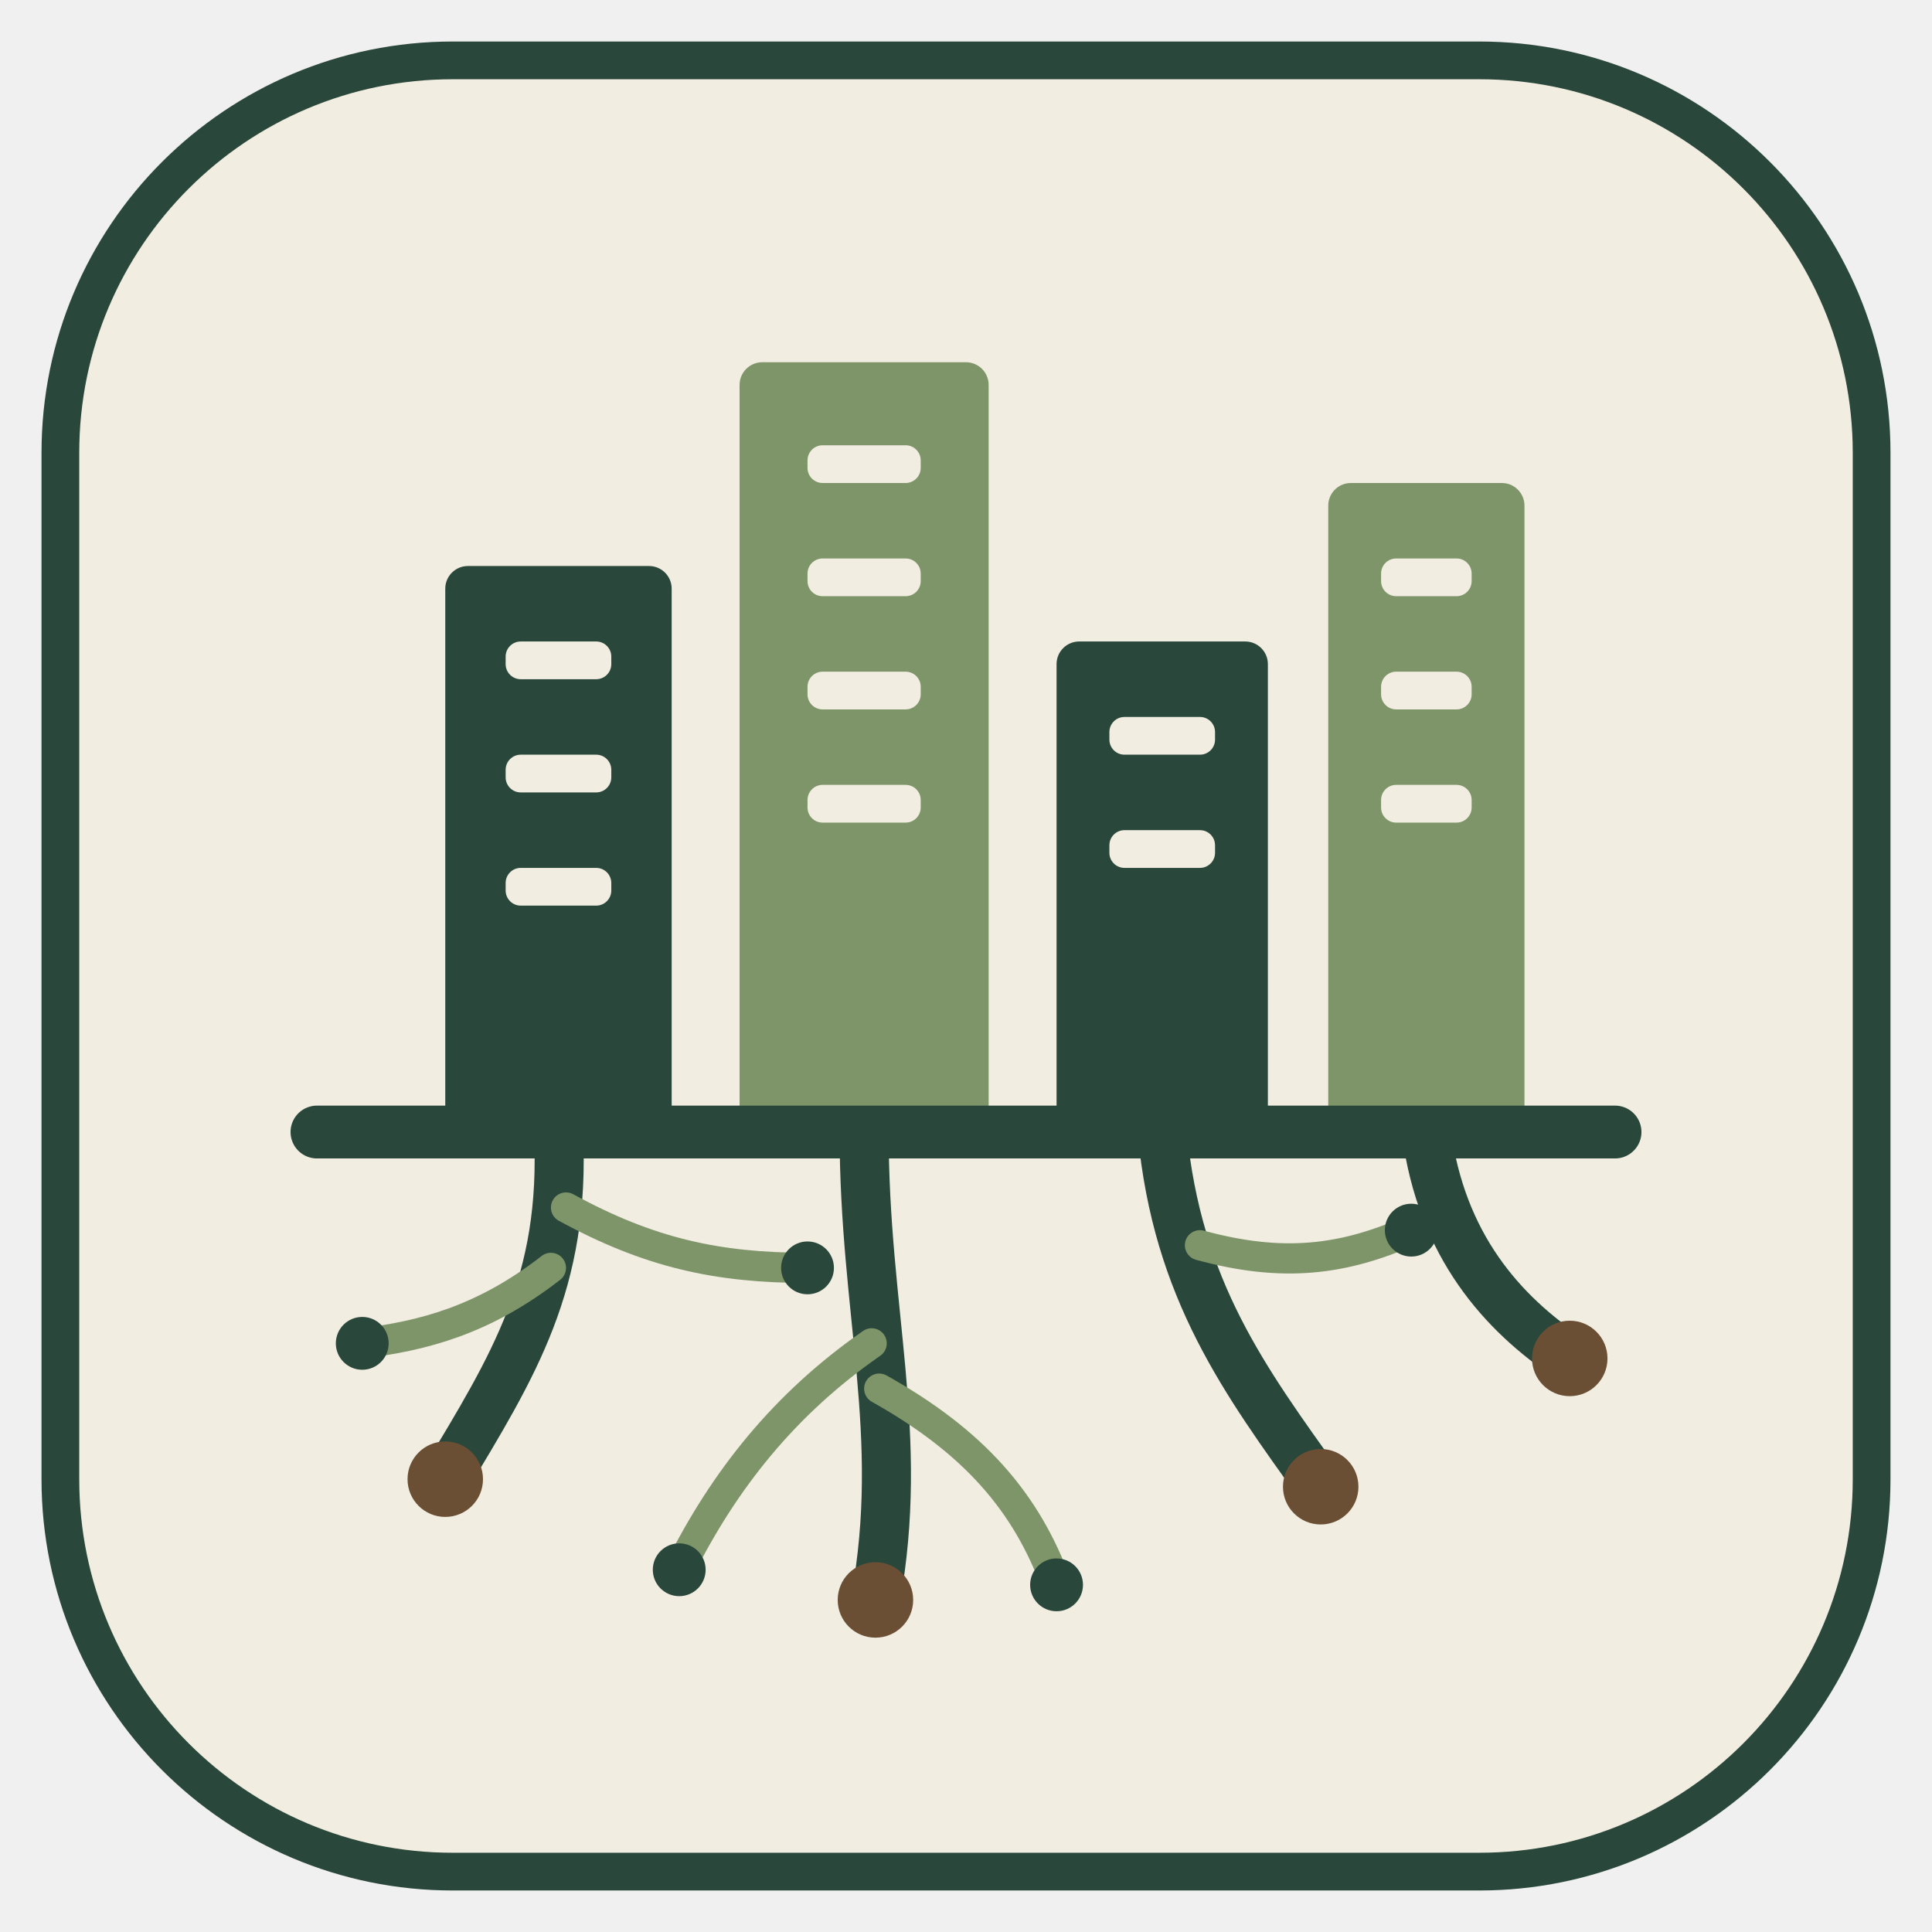
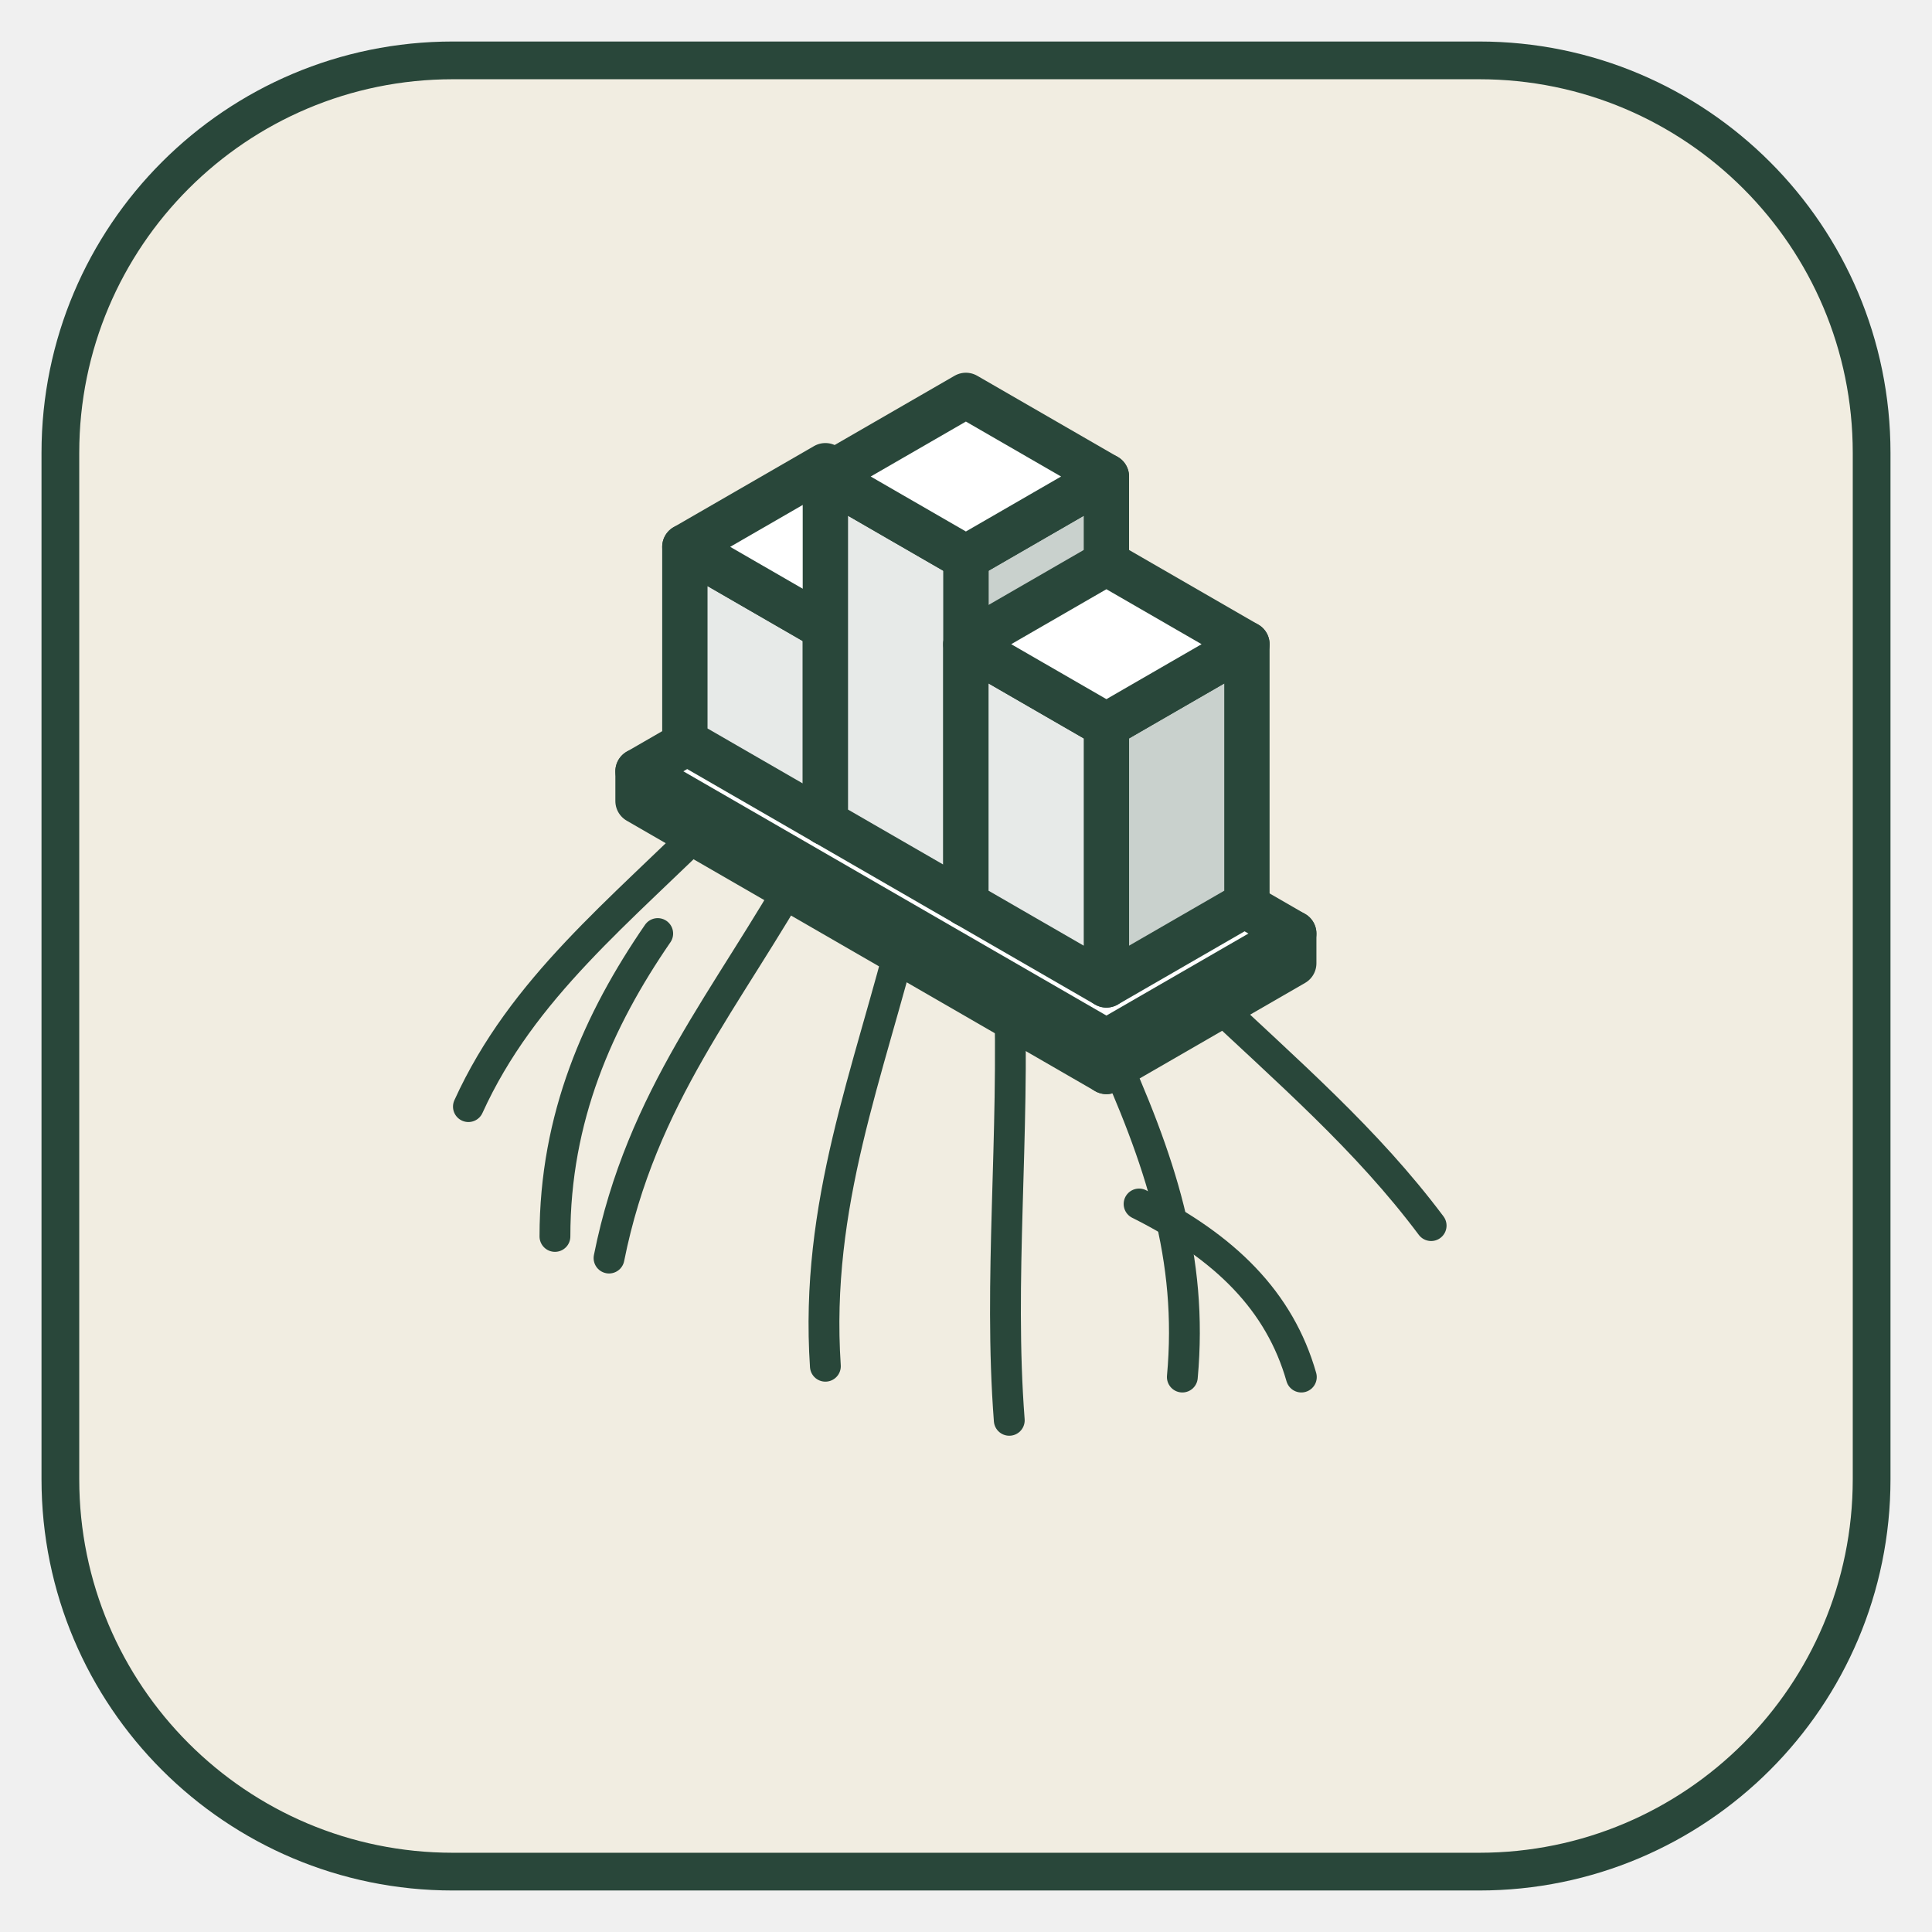
- <svg xmlns="http://www.w3.org/2000/svg" viewBox="0 0 512 512">
+ <svg xmlns="http://www.w3.org/2000/svg" width="512" height="512" viewBox="0 0 512 512">
  <rect x="16" y="16" width="480" height="480" rx="104" fill="#F1EDE1" />
  <rect x="16" y="16" width="480" height="480" rx="104" fill="none" stroke="#29473A" stroke-width="10" />
-   <g>
-     <rect x="118" y="150" width="60" height="150" rx="6" fill="#29473A" />
-     <rect x="196" y="96" width="66" height="204" rx="6" fill="#7E9469" />
-     <rect x="280" y="170" width="56" height="130" rx="6" fill="#29473A" />
-     <rect x="352" y="128" width="52" height="172" rx="6" fill="#7E9469" />
-     <g fill="#F1EDE1">
-       <rect x="134" y="170" width="28" height="10" rx="4" />
-       <rect x="134" y="200" width="28" height="10" rx="4" />
-       <rect x="134" y="230" width="28" height="10" rx="4" />
-       <rect x="214" y="118" width="30" height="10" rx="4" />
-       <rect x="214" y="148" width="30" height="10" rx="4" />
-       <rect x="214" y="178" width="30" height="10" rx="4" />
-       <rect x="214" y="208" width="30" height="10" rx="4" />
-       <rect x="294" y="190" width="28" height="10" rx="4" />
-       <rect x="294" y="220" width="28" height="10" rx="4" />
-       <rect x="366" y="148" width="24" height="10" rx="4" />
-       <rect x="366" y="178" width="24" height="10" rx="4" />
-       <rect x="366" y="208" width="24" height="10" rx="4" />
-     </g>
-   </g>
-   <line x1="84" y1="300" x2="428" y2="300" stroke="#29473A" stroke-width="14" stroke-linecap="round" />
-   <g fill="none" stroke="#29473A" stroke-linecap="round">
-     <path stroke-width="13" d="M148 300 C 150 340, 136 362, 118 392" />
-     <path stroke-width="13" d="M229 300 C 229 348, 240 380, 232 424" />
-     <path stroke-width="13" d="M308 300 C 312 342, 330 366, 350 394" />
-     <path stroke-width="13" d="M378 300 C 382 330, 398 348, 416 360" />
-   </g>
-   <g fill="none" stroke="#7E9469" stroke-linecap="round">
-     <path stroke-width="8" d="M146 336 C 128 350, 112 354, 96 356" />
-     <path stroke-width="8" d="M231 356 C 208 372, 192 392, 180 416" />
-     <path stroke-width="8" d="M233 368 C 258 382, 272 398, 280 420" />
-     <path stroke-width="8" d="M318 330 C 340 336, 356 334, 374 326" />
-     <path stroke-width="8" d="M150 320 C 172 332, 190 336, 214 336" />
-   </g>
-   <g fill="#6B4F35">
-     <circle cx="118" cy="392" r="10" />
-     <circle cx="232" cy="424" r="10" />
-     <circle cx="350" cy="394" r="10" />
-     <circle cx="416" cy="360" r="10" />
-   </g>
-   <g fill="#29473A">
-     <circle cx="96" cy="356" r="7" />
-     <circle cx="180" cy="416" r="7" />
-     <circle cx="280" cy="420" r="7" />
-     <circle cx="374" cy="326" r="7" />
-     <circle cx="214" cy="336" r="7" />
+   <g transform="translate(84 84) scale(14.3333)">
+     <path d="M18.06 11.4 L14.596 13.4 L14.596 13.95 L18.06 11.95 Z" fill="#C9D1CD" stroke="#29473A" stroke-width="0.838" stroke-linecap="round" stroke-linejoin="round" />
+     <path d="M14.596 13.4 L5.936 8.4 L5.936 8.95 L14.596 13.95 Z" fill="#E7EAE8" stroke="#29473A" stroke-width="0.838" stroke-linecap="round" stroke-linejoin="round" />
+     <path d="M9.4 6.4 L18.06 11.4 L14.596 13.4 L5.936 8.4 Z" fill="#FFFFFF" stroke="#29473A" stroke-width="0.838" stroke-linecap="round" stroke-linejoin="round" />
+     <path d="M11.998 4.25 L9.4 5.75 L9.4 9.35 L11.998 7.85 Z" fill="#C9D1CD" stroke="#29473A" stroke-width="0.838" stroke-linecap="round" stroke-linejoin="round" />
+     <path d="M9.4 5.75 L6.802 4.25 L6.802 7.85 L9.4 9.35 Z" fill="#E7EAE8" stroke="#29473A" stroke-width="0.838" stroke-linecap="round" stroke-linejoin="round" />
+     <path d="M9.4 2.75 L11.998 4.25 L9.4 5.75 L6.802 4.25 Z" fill="#FFFFFF" stroke="#29473A" stroke-width="0.838" stroke-linecap="round" stroke-linejoin="round" />
+     <path d="M14.596 2.95 L11.998 4.45 L11.998 10.85 L14.596 9.35 Z" fill="#C9D1CD" stroke="#29473A" stroke-width="0.838" stroke-linecap="round" stroke-linejoin="round" />
+     <path d="M11.998 4.45 L9.4 2.95 L9.4 9.35 L11.998 10.85 Z" fill="#E7EAE8" stroke="#29473A" stroke-width="0.838" stroke-linecap="round" stroke-linejoin="round" />
+     <path d="M11.998 1.45 L14.596 2.95 L11.998 4.45 L9.4 2.95 Z" fill="#FFFFFF" stroke="#29473A" stroke-width="0.838" stroke-linecap="round" stroke-linejoin="round" />
+     <path d="M17.194 6.05 L14.596 7.55 L14.596 12.35 L17.194 10.85 Z" fill="#C9D1CD" stroke="#29473A" stroke-width="0.838" stroke-linecap="round" stroke-linejoin="round" />
+     <path d="M14.596 7.55 L11.998 6.05 L11.998 10.85 L14.596 12.35 Z" fill="#E7EAE8" stroke="#29473A" stroke-width="0.838" stroke-linecap="round" stroke-linejoin="round" />
+     <path d="M14.596 4.55 L17.194 6.05 L14.596 7.55 L11.998 6.05 Z" fill="#FFFFFF" stroke="#29473A" stroke-width="0.838" stroke-linecap="round" stroke-linejoin="round" />
+     <path d="M7.4 9.2 C5.6 11 3.8 12.4 2.8 14.6" fill="none" stroke="#29473A" stroke-width="0.57" stroke-linecap="round" stroke-linejoin="round" />
+     <path d="M6.3 11.4 C5.2 13 4.4 14.8 4.4 17" fill="none" stroke="#29473A" stroke-width="0.57" stroke-linecap="round" stroke-linejoin="round" />
+     <path d="M9 10.1 C7.6 12.6 6 14.4 5.4 17.4" fill="none" stroke="#29473A" stroke-width="0.57" stroke-linecap="round" stroke-linejoin="round" />
+     <path d="M10.9 11.2 C10.2 14 9.2 16.4 9.4 19.4" fill="none" stroke="#29473A" stroke-width="0.57" stroke-linecap="round" stroke-linejoin="round" />
+     <path d="M12.8 12.3 C12.9 15.2 12.6 17.8 12.8 20.4" fill="none" stroke="#29473A" stroke-width="0.57" stroke-linecap="round" stroke-linejoin="round" />
+     <path d="M14.6 13.4 C15.6 15.6 16.2 17.4 16 19.6" fill="none" stroke="#29473A" stroke-width="0.57" stroke-linecap="round" stroke-linejoin="round" />
+     <path d="M15.2 16.4 C16.8 17.2 17.8 18.2 18.2 19.6" fill="none" stroke="#29473A" stroke-width="0.57" stroke-linecap="round" stroke-linejoin="round" />
+     <path d="M16.3 12.4 C18 14 19.4 15.2 20.6 16.8" fill="none" stroke="#29473A" stroke-width="0.57" stroke-linecap="round" stroke-linejoin="round" />
  </g>
</svg>
